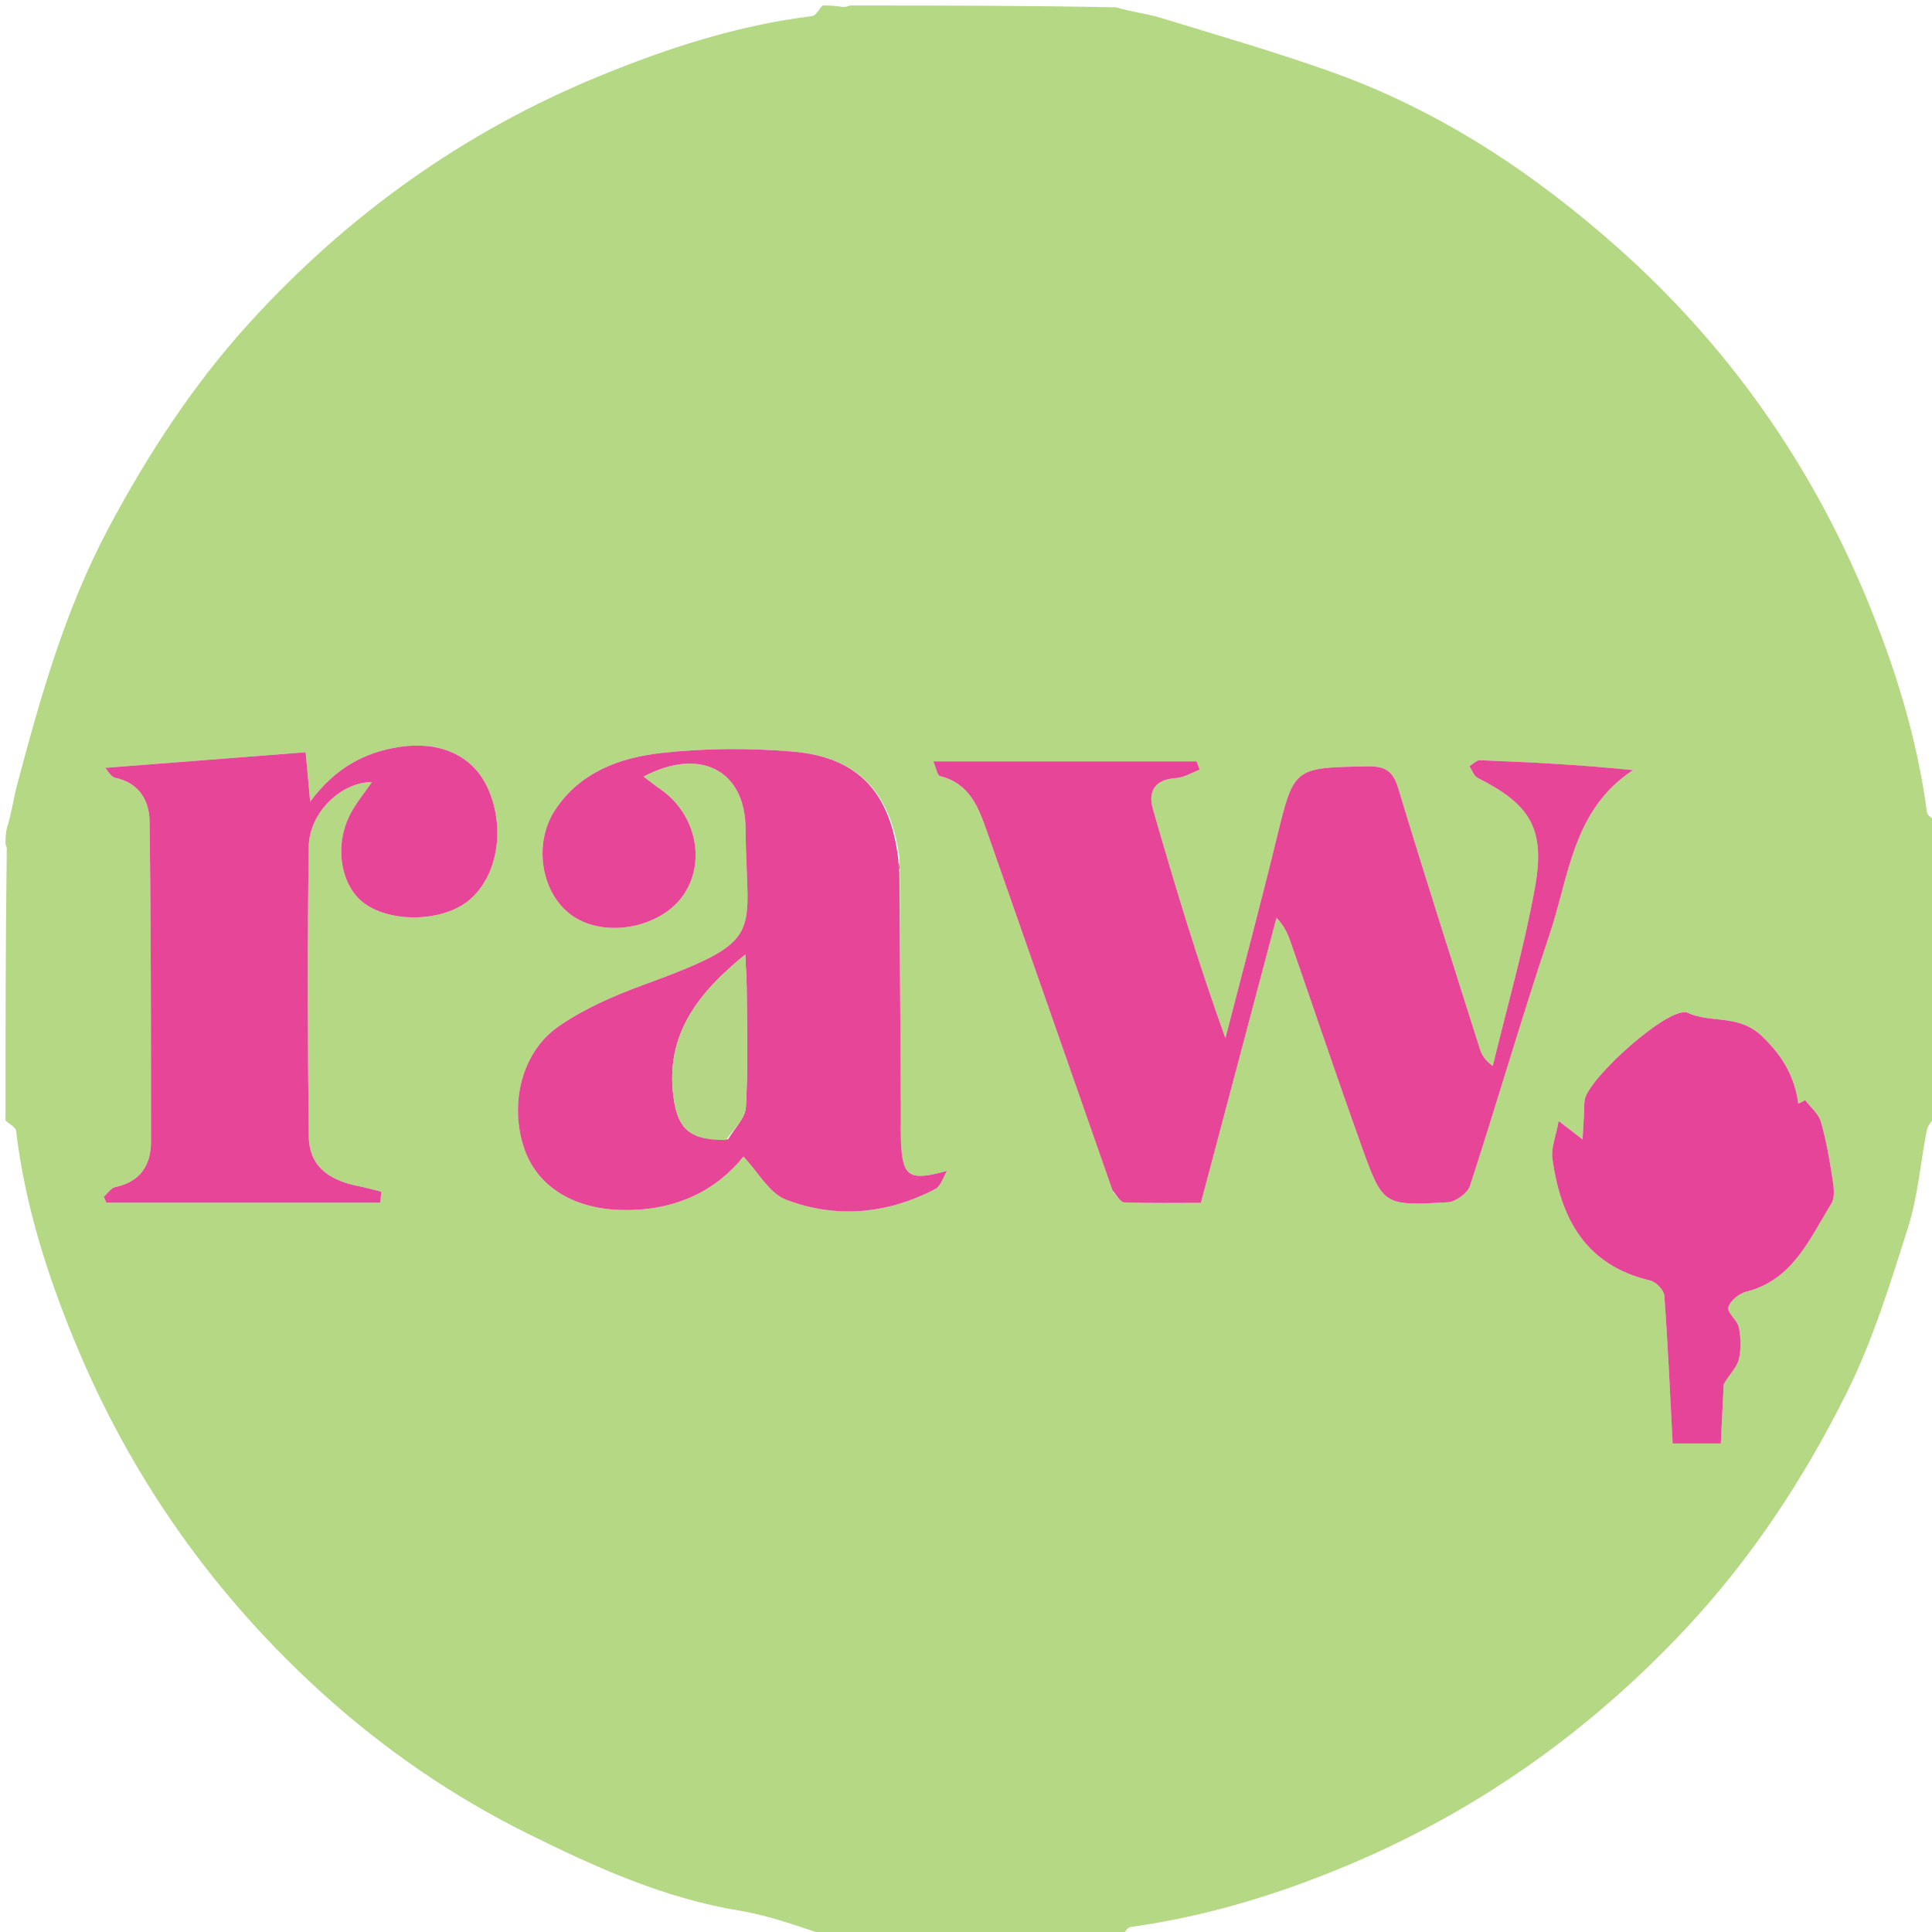
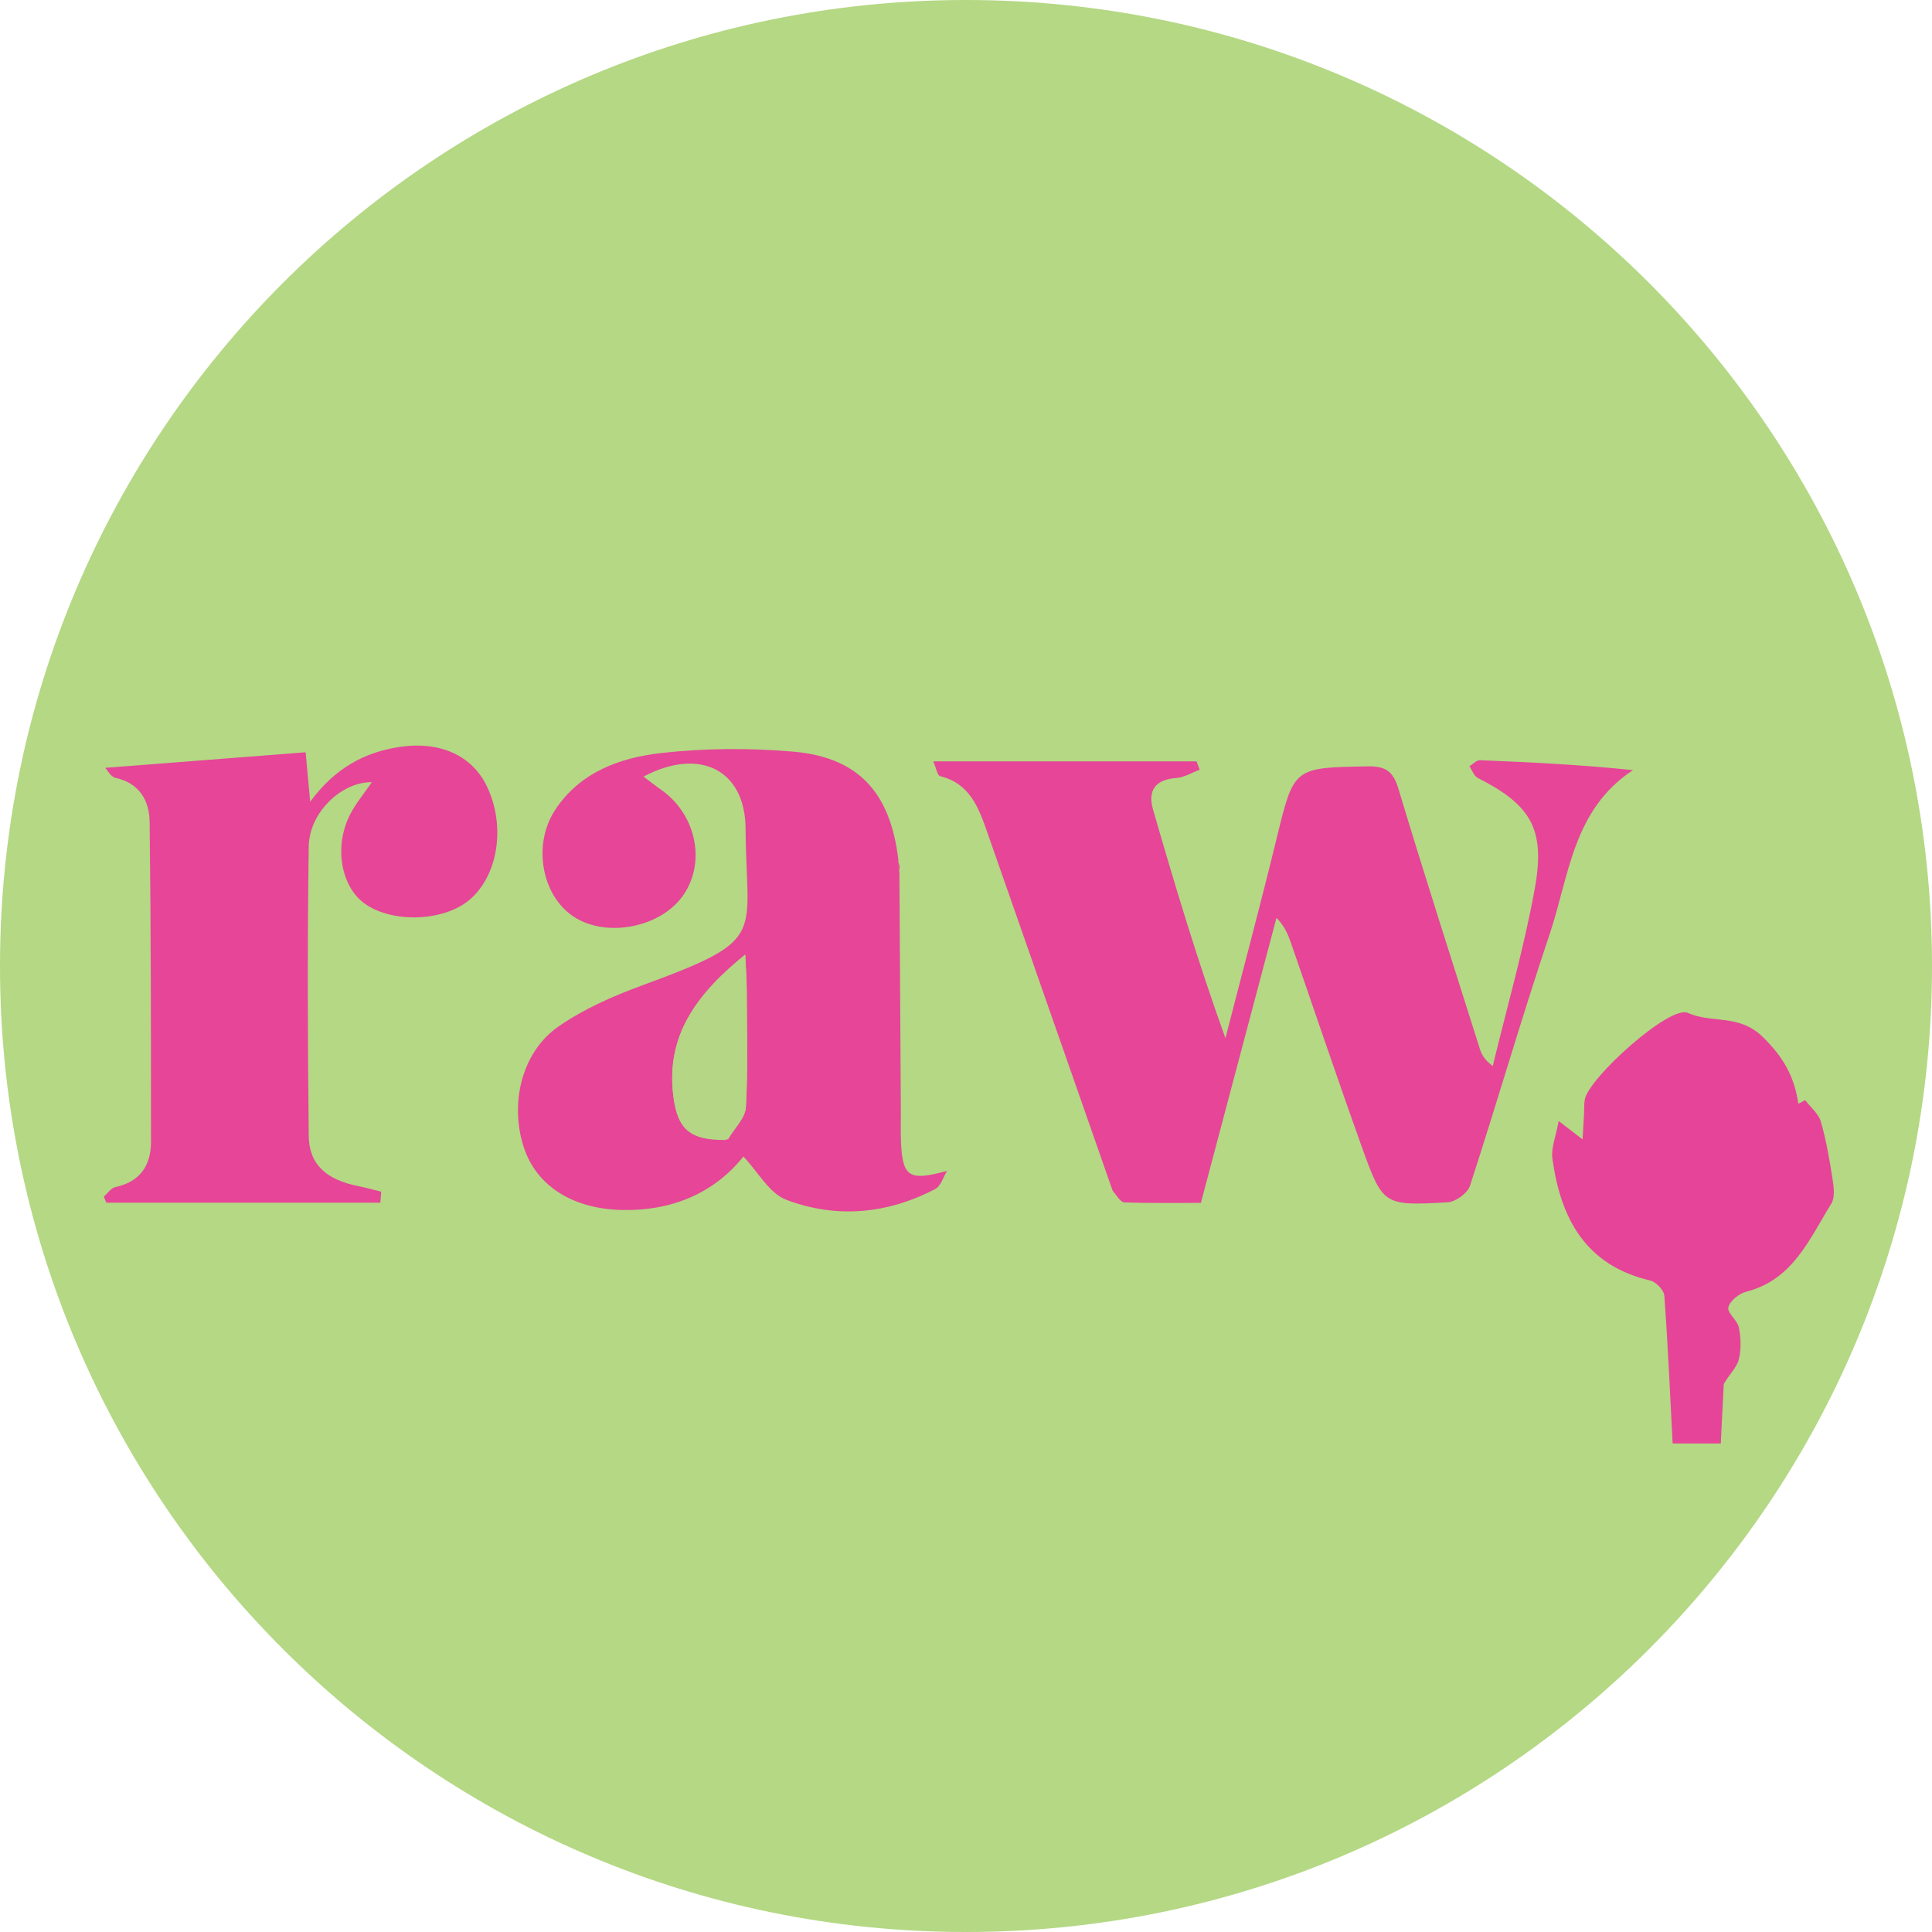
<svg xmlns="http://www.w3.org/2000/svg" version="1.1" id="Layer_1" x="0px" y="0px" width="100%" viewBox="0 0 350 350" enable-background="new 0 0 350 350" xml:space="preserve">
-   <path fill="#B4D884" opacity="1" stroke="none" d=" M1,153   C1,151.933 1,150.867 1.328,149.745   C2.127,147.193 2.446,144.654 3.096,142.203   C7.332,126.241 11.809,110.395 19.656,95.677   C26.774,82.329 34.992,69.71 45.12,58.565   C62.864,39.041 83.893,23.949 108.429,13.853   C120.937,8.707 133.663,4.579 147.133,2.915   C147.823,2.829 148.381,1.663 149,1   C150.067,1 151.133,1 152.5,1.239   C153.2,1.319 153.6,1.159 154,1   C170.021,1 186.042,1 202.186,1.327   C204.967,2.167 207.696,2.447 210.271,3.233   C220.628,6.397 231.046,9.413 241.241,13.045   C260.827,20.021 277.961,31.4 293.309,45.08   C312.93,62.568 327.865,83.706 338.018,108.105   C343.258,120.696 347.287,133.587 349.084,147.143   C349.176,147.834 350.337,148.384 351,149   C351,166.688 351,184.375 350.675,202.182   C349.903,203.133 349.223,203.919 349.049,204.805   C347.897,210.676 347.443,216.756 345.647,222.414   C342.439,232.52 339.284,242.796 334.585,252.244   C326.854,267.789 317.284,282.349 305.351,295.085   C287.905,313.702 267.497,328.177 243.855,338.037   C231.272,343.285 218.374,347.214 204.851,349.084   C204.159,349.179 203.614,350.337 203,351   C185.312,351 167.625,351 149.817,350.674   C144.468,348.915 139.317,347.015 133.997,346.14   C120.279,343.884 107.863,338.26 95.587,332.17   C82.185,325.521 69.878,317.091 58.829,307.143   C38.979,289.27 23.798,267.88 13.579,243.104   C8.5,230.789 4.501,218.167 2.914,204.863   C2.832,204.176 1.663,203.618 1,203   C1,186.979 1,170.958 1.221,154.333   C1.295,153.486 1.147,153.243 1,153  M162.919,155.24   C161.319,143.46 155.394,137.142 143.568,136.155   C135.679,135.497 127.608,135.53 119.752,136.423   C112.279,137.273 105.062,139.884 100.563,146.737   C96.465,152.979 98.096,162.127 103.821,165.989   C109.826,170.041 119.914,168.025 123.92,161.972   C127.904,155.951 126.02,147.439 119.748,143.057   C118.712,142.333 117.719,141.546 116.575,140.689   C126.686,135.329 135.007,139.39 135.073,150.137   C135.196,169.881 139.263,170.093 116.318,178.519   C111.062,180.449 105.764,182.778 101.193,185.945   C94.48,190.597 92.256,199.992 94.948,208.001   C97.232,214.794 103.631,218.877 112.207,219.183   C121.655,219.521 129.399,216.116 134.674,209.511   C137.314,212.289 139.356,216.175 142.432,217.346   C151.502,220.798 160.756,219.937 169.443,215.393   C170.446,214.868 170.871,213.236 171.565,212.118   C164.723,214 163.503,213.243 163.225,206.942   C163.145,205.113 163.209,203.277 163.198,201.445   C163.11,186.955 163.021,172.466 163.011,157.333   C162.964,156.905 162.918,156.477 162.919,155.24  M201.702,216.048   C202.362,216.67 203.004,217.805 203.684,217.829   C208.293,217.988 212.911,217.912 217.55,217.912   C222.22,200.306 226.735,183.283 231.25,166.26   C232.785,167.862 233.373,169.385 233.908,170.927   C238.16,183.179 242.298,195.472 246.676,207.679   C250.522,218.403 250.645,218.462 262.263,217.804   C263.702,217.723 265.865,216.151 266.3,214.817   C271.246,199.64 275.669,184.291 280.754,169.163   C284.266,158.715 284.918,146.677 295.829,139.517   C286.436,138.541 277.275,138.082 268.11,137.724   C267.488,137.7 266.836,138.434 266.197,138.815   C266.693,139.536 267.023,140.582 267.708,140.929   C277.204,145.739 279.994,150.067 278.079,160.753   C276.125,171.651 273.026,182.344 270.428,193.127   C268.87,191.976 268.387,190.964 268.053,189.906   C263.094,174.213 258.046,158.547 253.303,142.789   C252.326,139.544 250.794,138.773 247.654,138.832   C234.299,139.082 234.411,139.02 231.262,151.935   C228.317,164.019 225.096,176.036 221.996,188.082   C217.023,174.276 212.863,160.469 208.871,146.614   C207.901,143.248 209.269,141.208 213.069,140.949   C214.518,140.85 215.912,139.967 217.332,139.442   C217.143,138.937 216.955,138.432 216.766,137.927   C201.044,137.927 185.321,137.927 169.081,137.927   C169.588,139.091 169.793,140.478 170.308,140.604   C175.695,141.929 177.292,146.31 178.853,150.775   C186.366,172.277 193.884,193.777 201.702,216.048  M51.498,217.88   C57.299,217.88 63.101,217.88 68.902,217.88   C68.955,217.215 69.008,216.55 69.061,215.884   C67.671,215.544 66.292,215.152 64.889,214.873   C59.153,213.73 55.989,210.971 55.931,205.793   C55.735,188.317 55.679,170.835 55.93,153.361   C56.02,147.124 61.962,141.597 67.364,141.705   C66.057,143.613 64.545,145.414 63.48,147.449   C60.433,153.27 61.737,160.685 66.173,163.773   C71.187,167.264 80.345,166.925 84.974,163.077   C90.263,158.681 91.668,149.597 88.174,142.384   C85.457,136.773 79.559,134.267 72.556,135.29   C66.015,136.245 60.701,139.151 56.19,145.242   C55.86,141.638 55.627,139.101 55.369,136.283   C43.215,137.227 31.328,138.15 19.056,139.103   C19.45,139.508 20.069,140.729 20.915,140.915   C25.302,141.877 27.061,145.076 27.108,148.915   C27.347,168.208 27.356,187.504 27.357,206.799   C27.357,211.089 25.437,214.084 20.912,215.045   C20.122,215.212 19.502,216.184 18.804,216.784   C18.958,217.15 19.113,217.516 19.267,217.881   C29.678,217.881 40.089,217.881 51.498,217.88  M312.323,250.305   C313.248,248.985 314.615,247.778 314.988,246.318   C315.457,244.486 315.385,242.393 315.023,240.514   C314.768,239.189 312.881,237.86 313.109,236.844   C313.367,235.69 315.032,234.338 316.324,234.011   C324.813,231.862 327.789,224.449 331.762,218.053   C332.447,216.951 332.215,215.092 331.99,213.648   C331.443,210.137 330.849,206.606 329.864,203.201   C329.444,201.75 328.001,200.594 327.024,199.303   C326.612,199.52 326.199,199.736 325.787,199.952   C325.079,195.087 323.126,191.537 319.306,187.818   C314.991,183.619 310.081,185.458 305.754,183.493   C302.513,182.02 287.784,195.282 287.1,199.193   C286.958,200.007 287.015,200.855 286.97,201.687   C286.891,203.134 286.804,204.58 286.698,206.414   C285.32,205.354 284.263,204.54 282.368,203.082   C281.866,205.87 280.968,207.954 281.231,209.879   C282.712,220.706 287.212,229.231 298.956,231.978   C299.996,232.222 301.43,233.705 301.504,234.7   C302.151,243.466 302.532,252.252 303.016,261.501   C305.433,261.501 308.461,261.501 311.74,261.501   C311.919,257.762 312.077,254.458 312.323,250.305  z" />
+   <circle cx="175" cy="175" r="175" fill="#B4D884" />
  <path fill="none" opacity="1" stroke="none" d=" M203.469,351   C203.614,350.337 204.159,349.179 204.851,349.084   C218.374,347.214 231.272,343.285 243.855,338.037   C267.497,328.177 287.905,313.702 305.351,295.085   C317.284,282.349 326.854,267.789 334.585,252.244   C339.284,242.796 342.439,232.52 345.647,222.414   C347.443,216.756 347.897,210.676 349.049,204.805   C349.223,203.919 349.903,203.133 350.675,202.65   C351,252.26 351,301.521 351,351   C301.979,351 252.958,351 203.469,351  z" />
  <path fill="none" opacity="1" stroke="none" d=" M351,148.531   C350.337,148.384 349.176,147.834 349.084,147.143   C347.287,133.587 343.258,120.696 338.018,108.105   C327.865,83.706 312.93,62.568 293.309,45.08   C277.961,31.4 260.827,20.021 241.241,13.045   C231.046,9.413 220.628,6.397 210.271,3.233   C207.696,2.447 204.967,2.167 202.655,1.327   C252.26,1 301.521,1 351,1   C351,50.021 351,99.042 351,148.531  z" />
  <path fill="none" opacity="1" stroke="none" d=" M1,203.469   C1.663,203.618 2.832,204.176 2.914,204.863   C4.501,218.167 8.5,230.789 13.579,243.104   C23.798,267.88 38.979,289.27 58.829,307.143   C69.878,317.091 82.185,325.521 95.587,332.17   C107.863,338.26 120.279,343.884 133.997,346.14   C139.317,347.015 144.468,348.915 149.348,350.674   C99.74,351 50.479,351 1,351   C1,301.979 1,252.958 1,203.469  z" />
  <path fill="none" opacity="1" stroke="none" d=" M148.531,1   C148.381,1.663 147.823,2.829 147.133,2.915   C133.663,4.579 120.937,8.707 108.429,13.853   C83.893,23.949 62.864,39.041 45.12,58.565   C34.992,69.71 26.774,82.329 19.656,95.677   C11.809,110.395 7.332,126.241 3.096,142.203   C2.446,144.654 2.127,147.193 1.328,149.345   C1,99.74 1,50.479 1,1   C50.021,1 99.042,1 148.531,1  z" />
  <path fill="none" opacity="1" stroke="none" d=" M153.75,1   C153.6,1.159 153.2,1.319 152.9,1.239   C153,1 153.5,1 153.75,1  z" />
  <path fill="none" opacity="1" stroke="none" d=" M1,153.25   C1.147,153.243 1.295,153.486 1.221,153.865   C1,154 1,153.5 1,153.25  z" />
  <path fill="#E64598" opacity="1" stroke="none" d=" M201.551,215.663   C193.884,193.777 186.366,172.277 178.853,150.775   C177.292,146.31 175.695,141.929 170.308,140.604   C169.793,140.478 169.588,139.091 169.081,137.927   C185.321,137.927 201.044,137.927 216.766,137.927   C216.955,138.432 217.143,138.937 217.332,139.442   C215.912,139.967 214.518,140.85 213.069,140.949   C209.269,141.208 207.901,143.248 208.871,146.614   C212.863,160.469 217.023,174.276 221.996,188.082   C225.096,176.036 228.317,164.019 231.262,151.935   C234.411,139.02 234.299,139.082 247.654,138.832   C250.794,138.773 252.326,139.544 253.303,142.789   C258.046,158.547 263.094,174.213 268.053,189.906   C268.387,190.964 268.87,191.976 270.428,193.127   C273.026,182.344 276.125,171.651 278.079,160.753   C279.994,150.067 277.204,145.739 267.708,140.929   C267.023,140.582 266.693,139.536 266.197,138.815   C266.836,138.434 267.488,137.7 268.11,137.724   C277.275,138.082 286.436,138.541 295.829,139.517   C284.918,146.677 284.266,158.715 280.754,169.163   C275.669,184.291 271.246,199.64 266.3,214.817   C265.865,216.151 263.702,217.723 262.263,217.804   C250.645,218.462 250.522,218.403 246.676,207.679   C242.298,195.472 238.16,183.179 233.908,170.927   C233.373,169.385 232.785,167.862 231.25,166.26   C226.735,183.283 222.22,200.306 217.55,217.912   C212.911,217.912 208.293,217.988 203.684,217.829   C203.004,217.805 202.362,216.67 201.551,215.663  z" />
  <path fill="#E64598" opacity="1" stroke="none" d=" M162.932,157.976   C163.021,172.466 163.11,186.955 163.198,201.445   C163.209,203.277 163.145,205.113 163.225,206.942   C163.503,213.243 164.723,214 171.565,212.118   C170.871,213.236 170.446,214.868 169.443,215.393   C160.756,219.937 151.502,220.798 142.432,217.346   C139.356,216.175 137.314,212.289 134.674,209.511   C129.399,216.116 121.655,219.521 112.207,219.183   C103.631,218.877 97.232,214.794 94.948,208.001   C92.256,199.992 94.48,190.597 101.193,185.945   C105.764,182.778 111.062,180.449 116.318,178.519   C139.263,170.093 135.196,169.881 135.073,150.137   C135.007,139.39 126.686,135.329 116.575,140.689   C117.719,141.546 118.712,142.333 119.748,143.057   C126.02,147.439 127.904,155.951 123.92,161.972   C119.914,168.025 109.826,170.041 103.821,165.989   C98.096,162.127 96.465,152.979 100.563,146.737   C105.062,139.884 112.279,137.273 119.752,136.423   C127.608,135.53 135.679,135.497 143.568,136.155   C155.394,137.142 161.319,143.46 162.75,155.817   C162.698,156.921 162.815,157.448 162.932,157.976  M131.907,206.392   C133.031,204.45 135.013,202.555 135.124,200.557   C135.521,193.441 135.298,186.29 135.271,179.153   C135.264,177.305 135.115,175.459 135.001,172.938   C126.201,180.078 120.558,187.615 122.002,198.679   C122.773,204.592 124.994,206.609 131.907,206.392  z" />
  <path fill="#E64598" opacity="1" stroke="none" d=" M50.999,217.881   C40.089,217.881 29.678,217.881 19.267,217.881   C19.113,217.516 18.958,217.15 18.804,216.784   C19.502,216.184 20.122,215.212 20.912,215.045   C25.437,214.084 27.357,211.089 27.357,206.799   C27.356,187.504 27.347,168.208 27.108,148.915   C27.061,145.076 25.302,141.877 20.915,140.915   C20.069,140.729 19.45,139.508 19.056,139.103   C31.328,138.15 43.215,137.227 55.369,136.283   C55.627,139.101 55.86,141.638 56.19,145.242   C60.701,139.151 66.015,136.245 72.556,135.29   C79.559,134.267 85.457,136.773 88.174,142.384   C91.668,149.597 90.263,158.681 84.974,163.077   C80.345,166.925 71.187,167.264 66.173,163.773   C61.737,160.685 60.433,153.27 63.48,147.449   C64.545,145.414 66.057,143.613 67.365,141.705   C61.962,141.597 56.02,147.124 55.93,153.361   C55.679,170.835 55.735,188.317 55.931,205.793   C55.989,210.971 59.153,213.73 64.889,214.873   C66.292,215.152 67.671,215.544 69.061,215.884   C69.008,216.55 68.955,217.215 68.902,217.88   C63.101,217.88 57.299,217.88 50.999,217.881  z" />
  <path fill="#E64498" opacity="1" stroke="none" d=" M312.279,250.73   C312.077,254.458 311.919,257.762 311.74,261.501   C308.461,261.501 305.433,261.501 303.016,261.501   C302.532,252.252 302.151,243.466 301.504,234.7   C301.43,233.705 299.996,232.222 298.956,231.978   C287.212,229.231 282.712,220.706 281.231,209.879   C280.968,207.954 281.866,205.87 282.368,203.082   C284.263,204.54 285.32,205.354 286.698,206.414   C286.804,204.58 286.891,203.134 286.97,201.687   C287.015,200.855 286.958,200.007 287.1,199.193   C287.784,195.282 302.513,182.02 305.754,183.493   C310.081,185.458 314.991,183.619 319.306,187.818   C323.126,191.537 325.079,195.087 325.787,199.952   C326.199,199.736 326.612,199.52 327.024,199.303   C328.001,200.594 329.444,201.75 329.864,203.201   C330.849,206.606 331.443,210.137 331.99,213.648   C332.215,215.092 332.447,216.951 331.762,218.053   C327.789,224.449 324.813,231.862 316.324,234.011   C315.032,234.338 313.367,235.69 313.109,236.844   C312.881,237.86 314.768,239.189 315.023,240.514   C315.385,242.393 315.457,244.486 314.988,246.318   C314.615,247.778 313.248,248.985 312.279,250.73  z" />
  <path fill="#E83599" opacity="1" stroke="none" d=" M162.971,157.654   C162.815,157.448 162.698,156.921 162.726,156.221   C162.918,156.477 162.964,156.905 162.971,157.654  z" />
  <path fill="#B5D684" opacity="1" stroke="none" d=" M131.523,206.521   C124.994,206.609 122.773,204.592 122.002,198.679   C120.558,187.615 126.201,180.078 135.001,172.938   C135.115,175.459 135.264,177.305 135.271,179.153   C135.298,186.29 135.521,193.441 135.124,200.557   C135.013,202.555 133.031,204.45 131.523,206.521  z" />
</svg>
